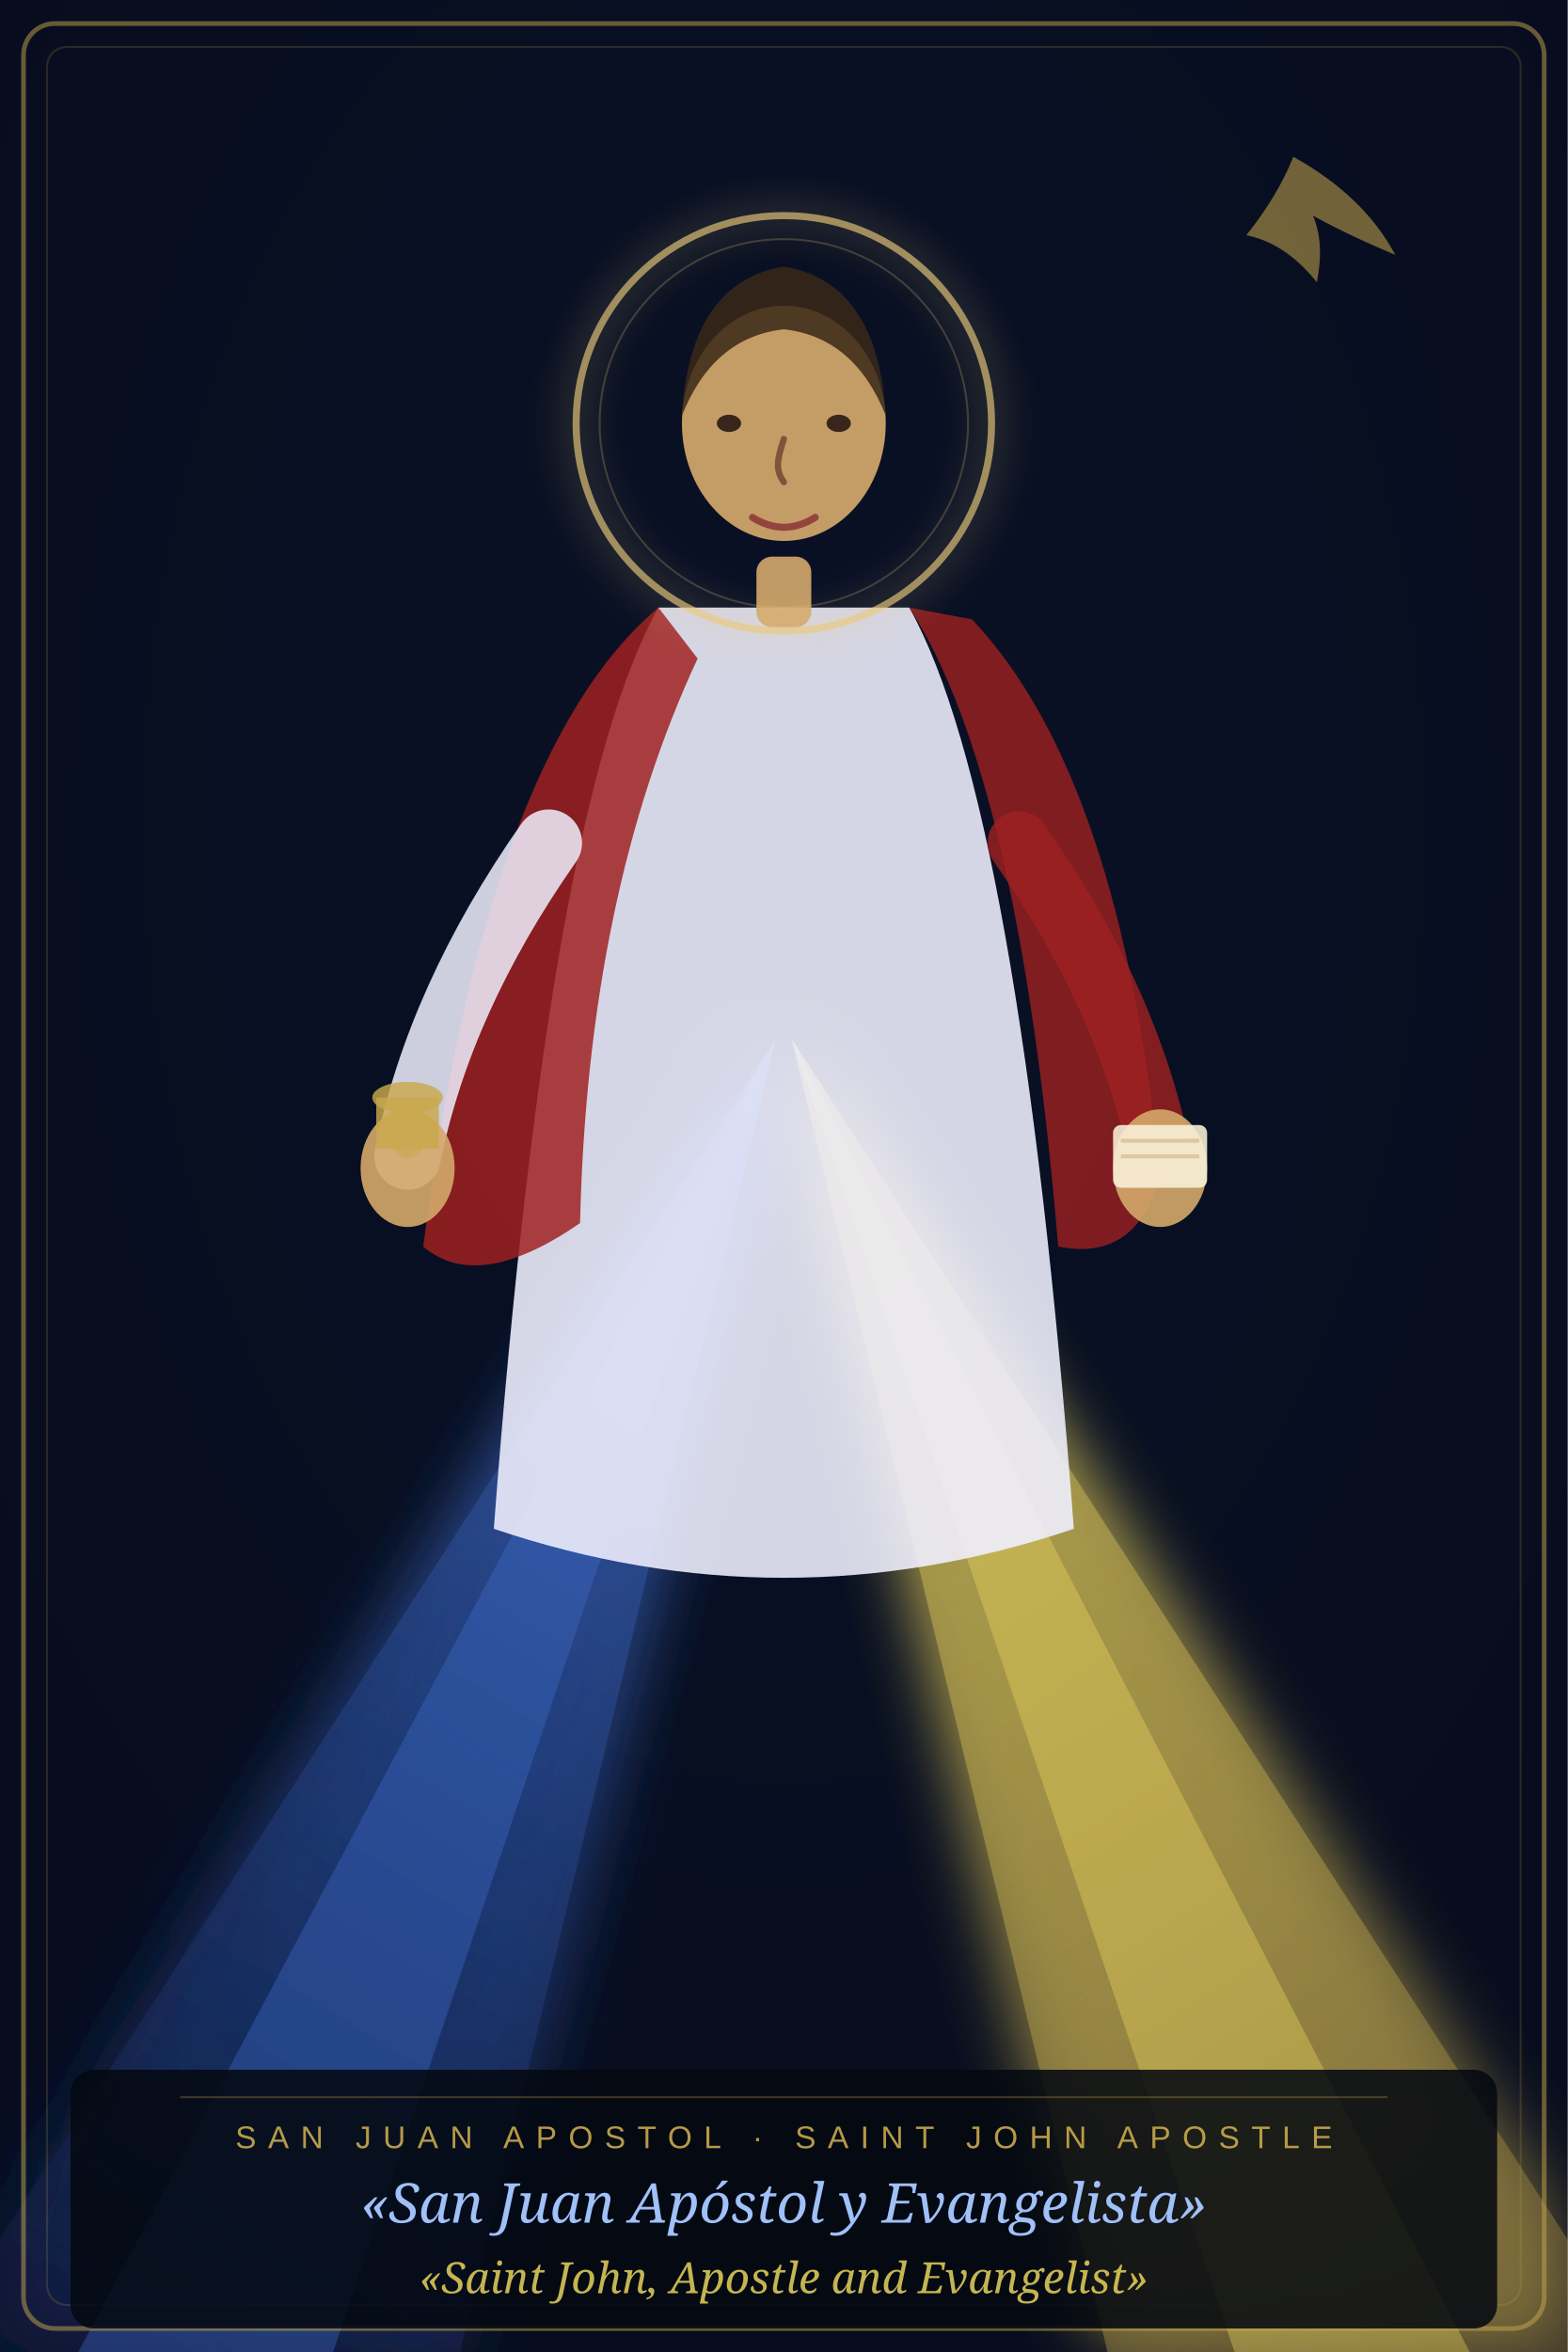
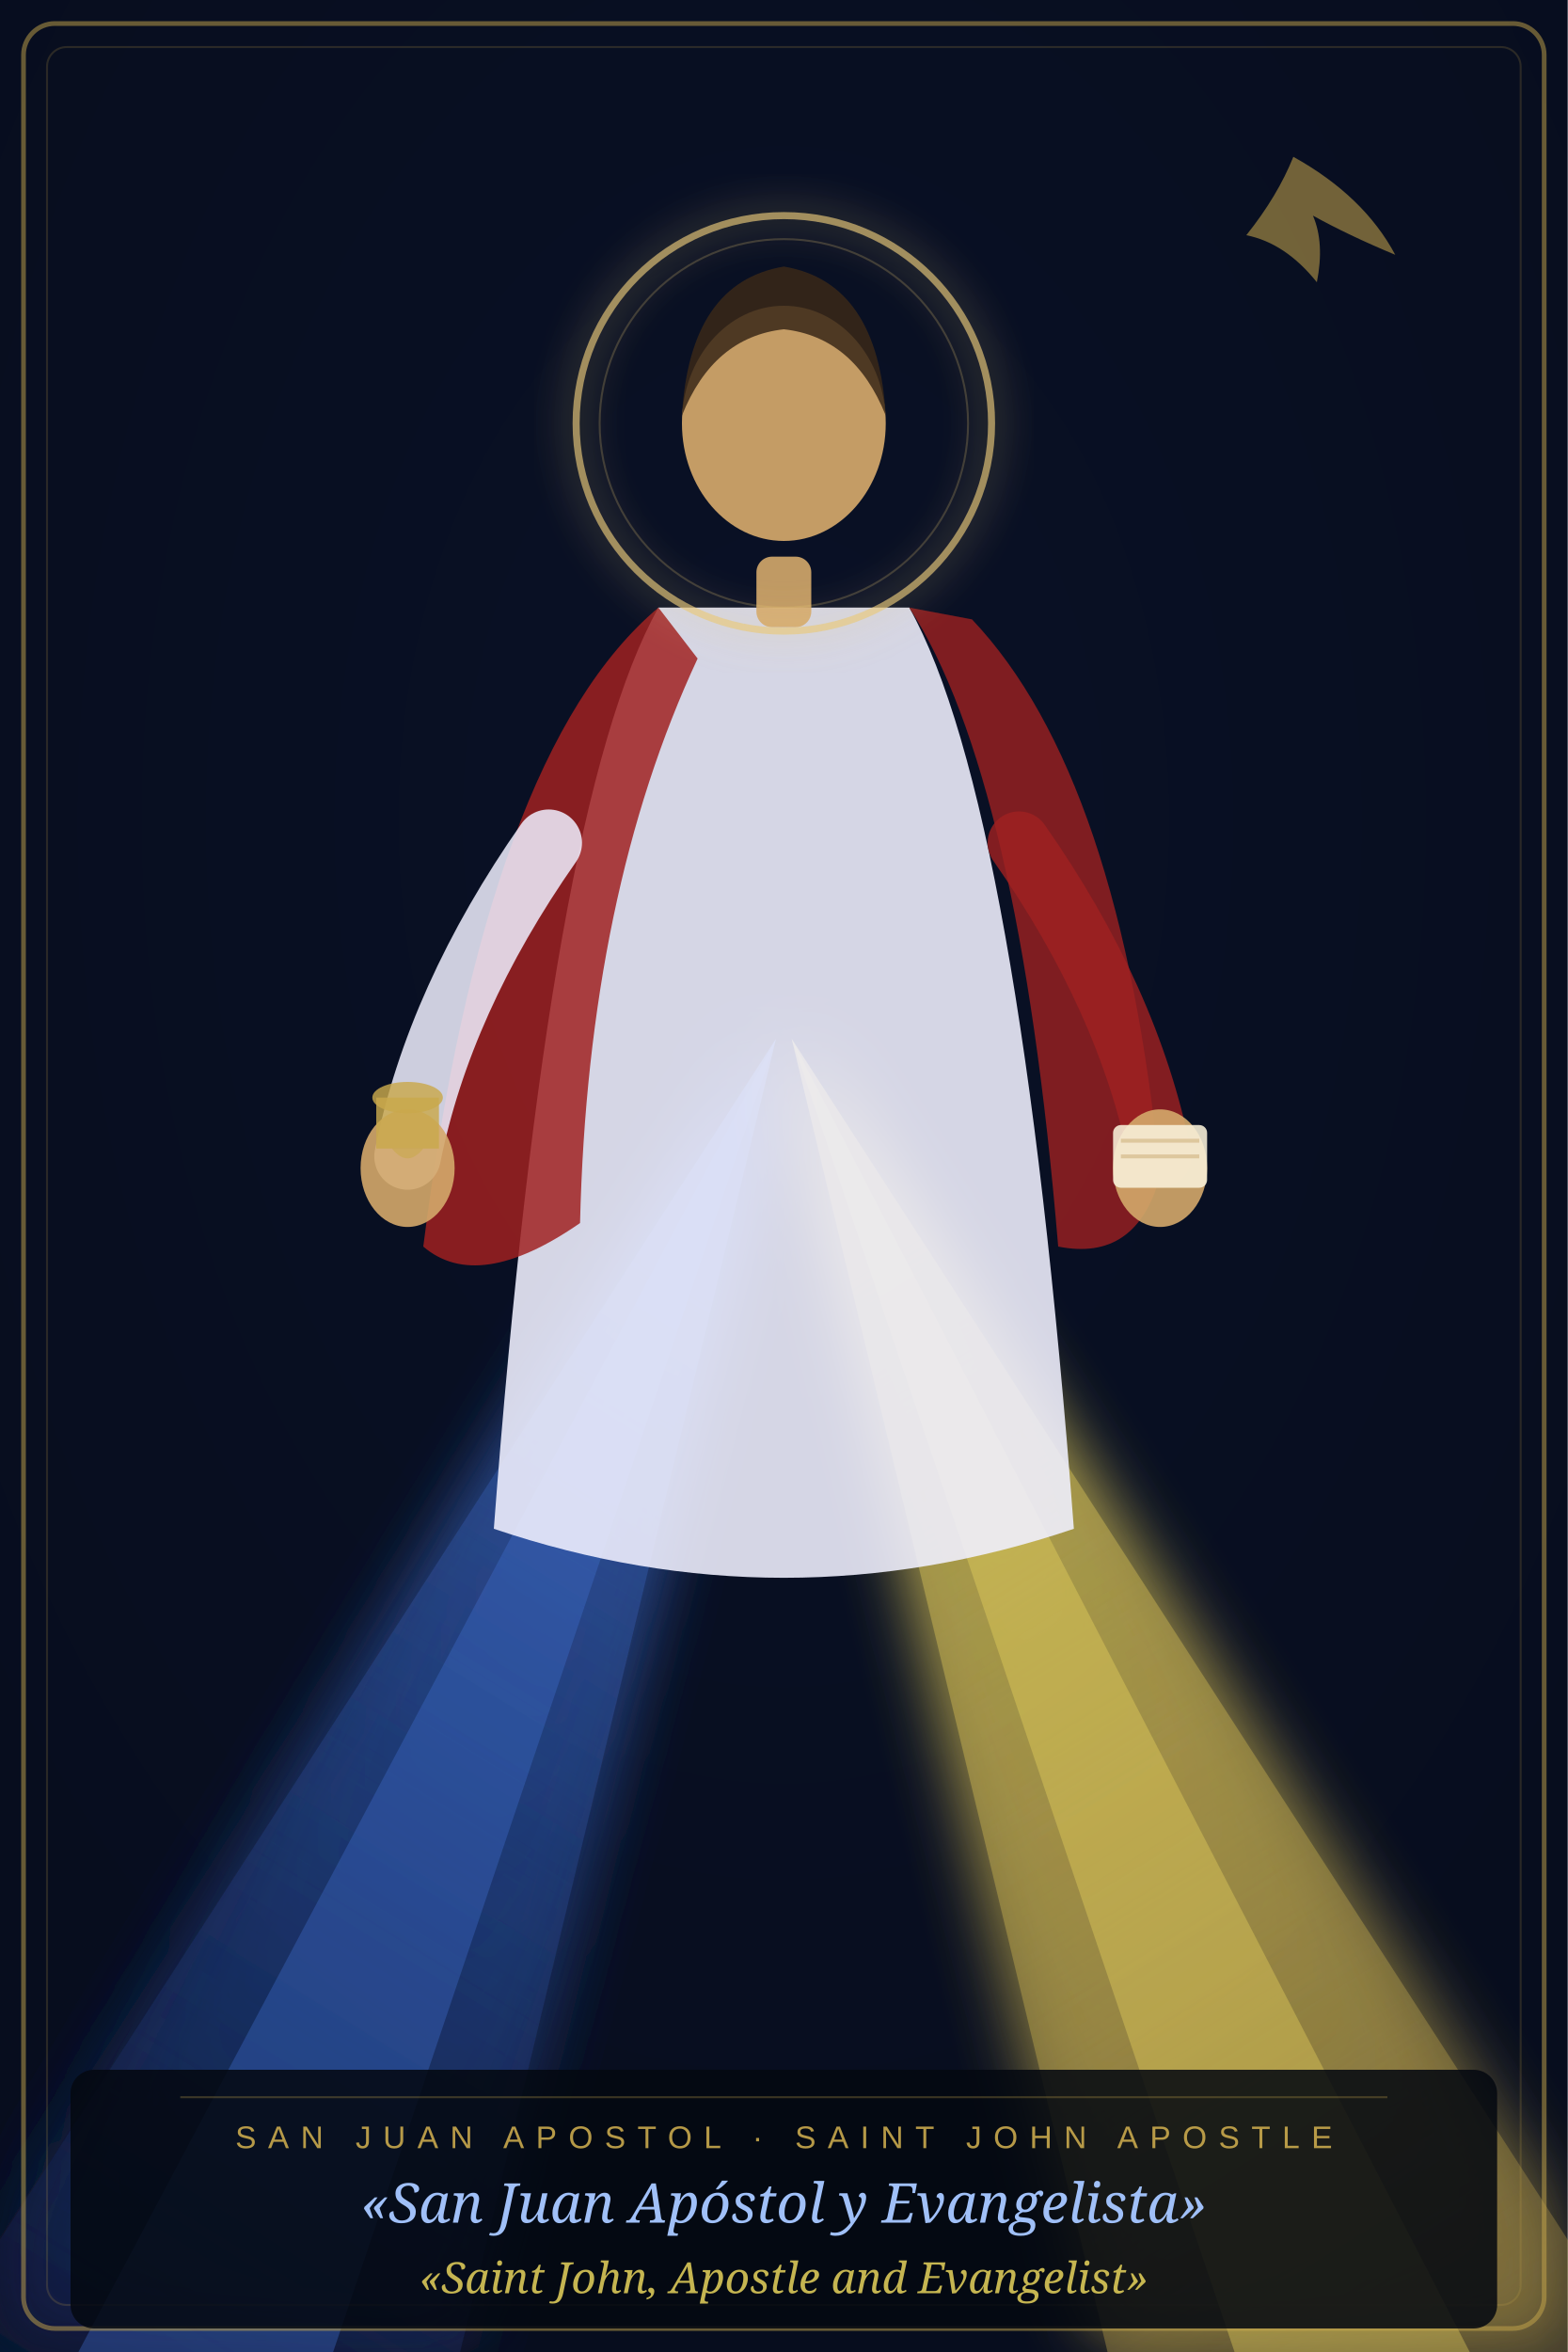
<svg xmlns="http://www.w3.org/2000/svg" viewBox="0 0 400 600">
  <defs>
    <radialGradient id="sja-bg" cx="50%" cy="35%" r="65%">
      <stop offset="0%" stop-color="#080c18" />
      <stop offset="100%" stop-color="#040810" />
    </radialGradient>
    <linearGradient id="sja-r1" x1="50%" y1="0%" x2="10%" y2="100%">
      <stop offset="0%" stop-color="#4070d0" stop-opacity="1" />
      <stop offset="100%" stop-color="#102050" stop-opacity="0.4" />
    </linearGradient>
    <linearGradient id="sja-r2" x1="50%" y1="0%" x2="90%" y2="100%">
      <stop offset="0%" stop-color="#f5e060" stop-opacity="1" />
      <stop offset="100%" stop-color="#c9a84c" stop-opacity="0.4" />
    </linearGradient>
    <filter id="sja-gl">
      <feGaussianBlur stdDeviation="9" result="b" />
      <feMerge>
        <feMergeNode in="b" />
        <feMergeNode in="b" />
        <feMergeNode in="SourceGraphic" />
      </feMerge>
    </filter>
    <filter id="sja-g2">
      <feGaussianBlur stdDeviation="5" result="b" />
      <feMerge>
        <feMergeNode in="b" />
        <feMergeNode in="SourceGraphic" />
      </feMerge>
    </filter>
  </defs>
  <rect width="400" height="600" fill="url(#sja-bg)" />
  <rect width="400" height="600" fill="#2040a0" opacity="0.10" />
  <polygon points="198,265 -25,610 115,610" fill="url(#sja-r1)" filter="url(#sja-gl)" opacity="0.72" />
  <polygon points="198,265 20,600  85,600" fill="#4070d0" opacity="0.36" />
  <polygon points="202,265 425,610 285,610" fill="url(#sja-r2)" filter="url(#sja-gl)" opacity="0.70" />
  <polygon points="202,265 375,600 315,600" fill="#f5e060" opacity="0.34" />
  <path d="M168,155 Q140,205 126,390 Q200,415 274,390 Q260,205 232,155 Z" fill="#f0f0ff" opacity="0.88" />
  <path d="M168,155 Q124,192 108,318 Q122,330 148,312 Q150,228 178,168 Z" fill="#a02020" opacity="0.84" />
  <path d="M232,155 Q260,198 270,318 Q290,322 296,300 Q286,198 248,158 Z" fill="#a02020" opacity="0.78" />
  <path d="M140,215 Q112,255 104,295" stroke="#f0f0ff" stroke-width="17" fill="none" stroke-linecap="round" opacity="0.85" />
  <path d="M260,215 Q288,255 296,295" stroke="#a02020" stroke-width="16" fill="none" stroke-linecap="round" opacity="0.80" />
  <ellipse cx="104" cy="298" rx="12" ry="15" fill="#d4a86a" opacity="0.9" />
  <ellipse cx="296" cy="298" rx="12" ry="15" fill="#d4a86a" opacity="0.9" />
  <path d="M96,293 L96,280 L112,280 L112,293 Z" fill="#c9a84c" opacity="0.82" />
  <ellipse cx="104" cy="280" rx="9" ry="4" fill="#c9a84c" opacity="0.82" />
  <path d="M100,293 Q104,298 108,293" fill="#c9a84c" opacity="0.6" />
  <rect x="284" y="287" width="24" height="16" rx="2" fill="#f8f0d8" opacity="0.88" />
  <path d="M286,291 L306,291" stroke="#c8a870" stroke-width="1" opacity="0.5" />
  <path d="M286,295 L306,295" stroke="#c8a870" stroke-width="1" opacity="0.5" />
  <path d="M330,40 Q348,50 356,65 Q344,60 335,55 Q338,62 336,72 Q328,62 318,60 Q326,50 330,40 Z" fill="#c9a84c" opacity="0.55" />
  <rect x="193" y="142" width="14" height="18" rx="4" fill="#d4a86a" opacity="0.9" />
  <ellipse cx="200" cy="108" rx="26" ry="30" fill="#d4a86a" opacity="0.92" />
  <path d="M174,106 Q176,72 200,68 Q224,72 226,106 Q218,86 200,84 Q182,86 174,106 Z" fill="#3a2818" opacity="0.85" />
  <circle cx="200" cy="108" r="53" fill="none" stroke="#e8c97a" stroke-width="1.8" stroke-opacity="0.65" filter="url(#sja-g2)" />
  <circle cx="200" cy="108" r="47" fill="none" stroke="#e8c97a" stroke-width="0.5" stroke-opacity="0.22" />
  <rect x="6" y="6" width="388" height="588" rx="8" fill="none" stroke="#c9a84c" stroke-width="1.2" stroke-opacity="0.5" />
  <rect x="12" y="12" width="376" height="576" rx="5" fill="none" stroke="#c9a84c" stroke-width="0.5" stroke-opacity="0.18" />
  <rect x="18" y="528" width="364" height="66" rx="6" fill="#040810" opacity="0.86" />
  <line x1="46" y1="535" x2="354" y2="535" stroke="#c9a84c" stroke-width="0.5" stroke-opacity="0.28" />
  <text x="200" y="548" text-anchor="middle" font-family="Arial,sans-serif" font-size="8" fill="#c9a84c" letter-spacing="3" opacity="0.9">SAN JUAN APOSTOL  ·  SAINT JOHN APOSTLE</text>
  <text x="200" y="567" text-anchor="middle" font-family="Georgia,serif" font-size="14" fill="#a0c0f8" font-style="italic">«San Juan Apóstol y Evangelista»</text>
  <text x="200" y="585" text-anchor="middle" font-family="Georgia,serif" font-size="11" fill="#f5e060" font-style="italic" opacity="0.8">«Saint John, Apostle and Evangelist»</text>
-   <g id="tup-face-features" opacity="0.9">
-     <ellipse id="tup-eye-left" cx="186" cy="108" rx="3.1" ry="2.2" fill="#2a1a12" />
-     <ellipse id="tup-eye-right" cx="214" cy="108" rx="3.1" ry="2.2" fill="#2a1a12" />
-     <path id="tup-nose" d="M200 112 C198 118, 198 120, 200 123" stroke="#7b4a35" stroke-width="1.6" fill="none" stroke-linecap="round" />
-     <path id="tup-mouth" d="M192 132 Q200 137 208 132" stroke="#8f3a3a" stroke-width="1.8" fill="none" stroke-linecap="round" />
-   </g>
</svg>
